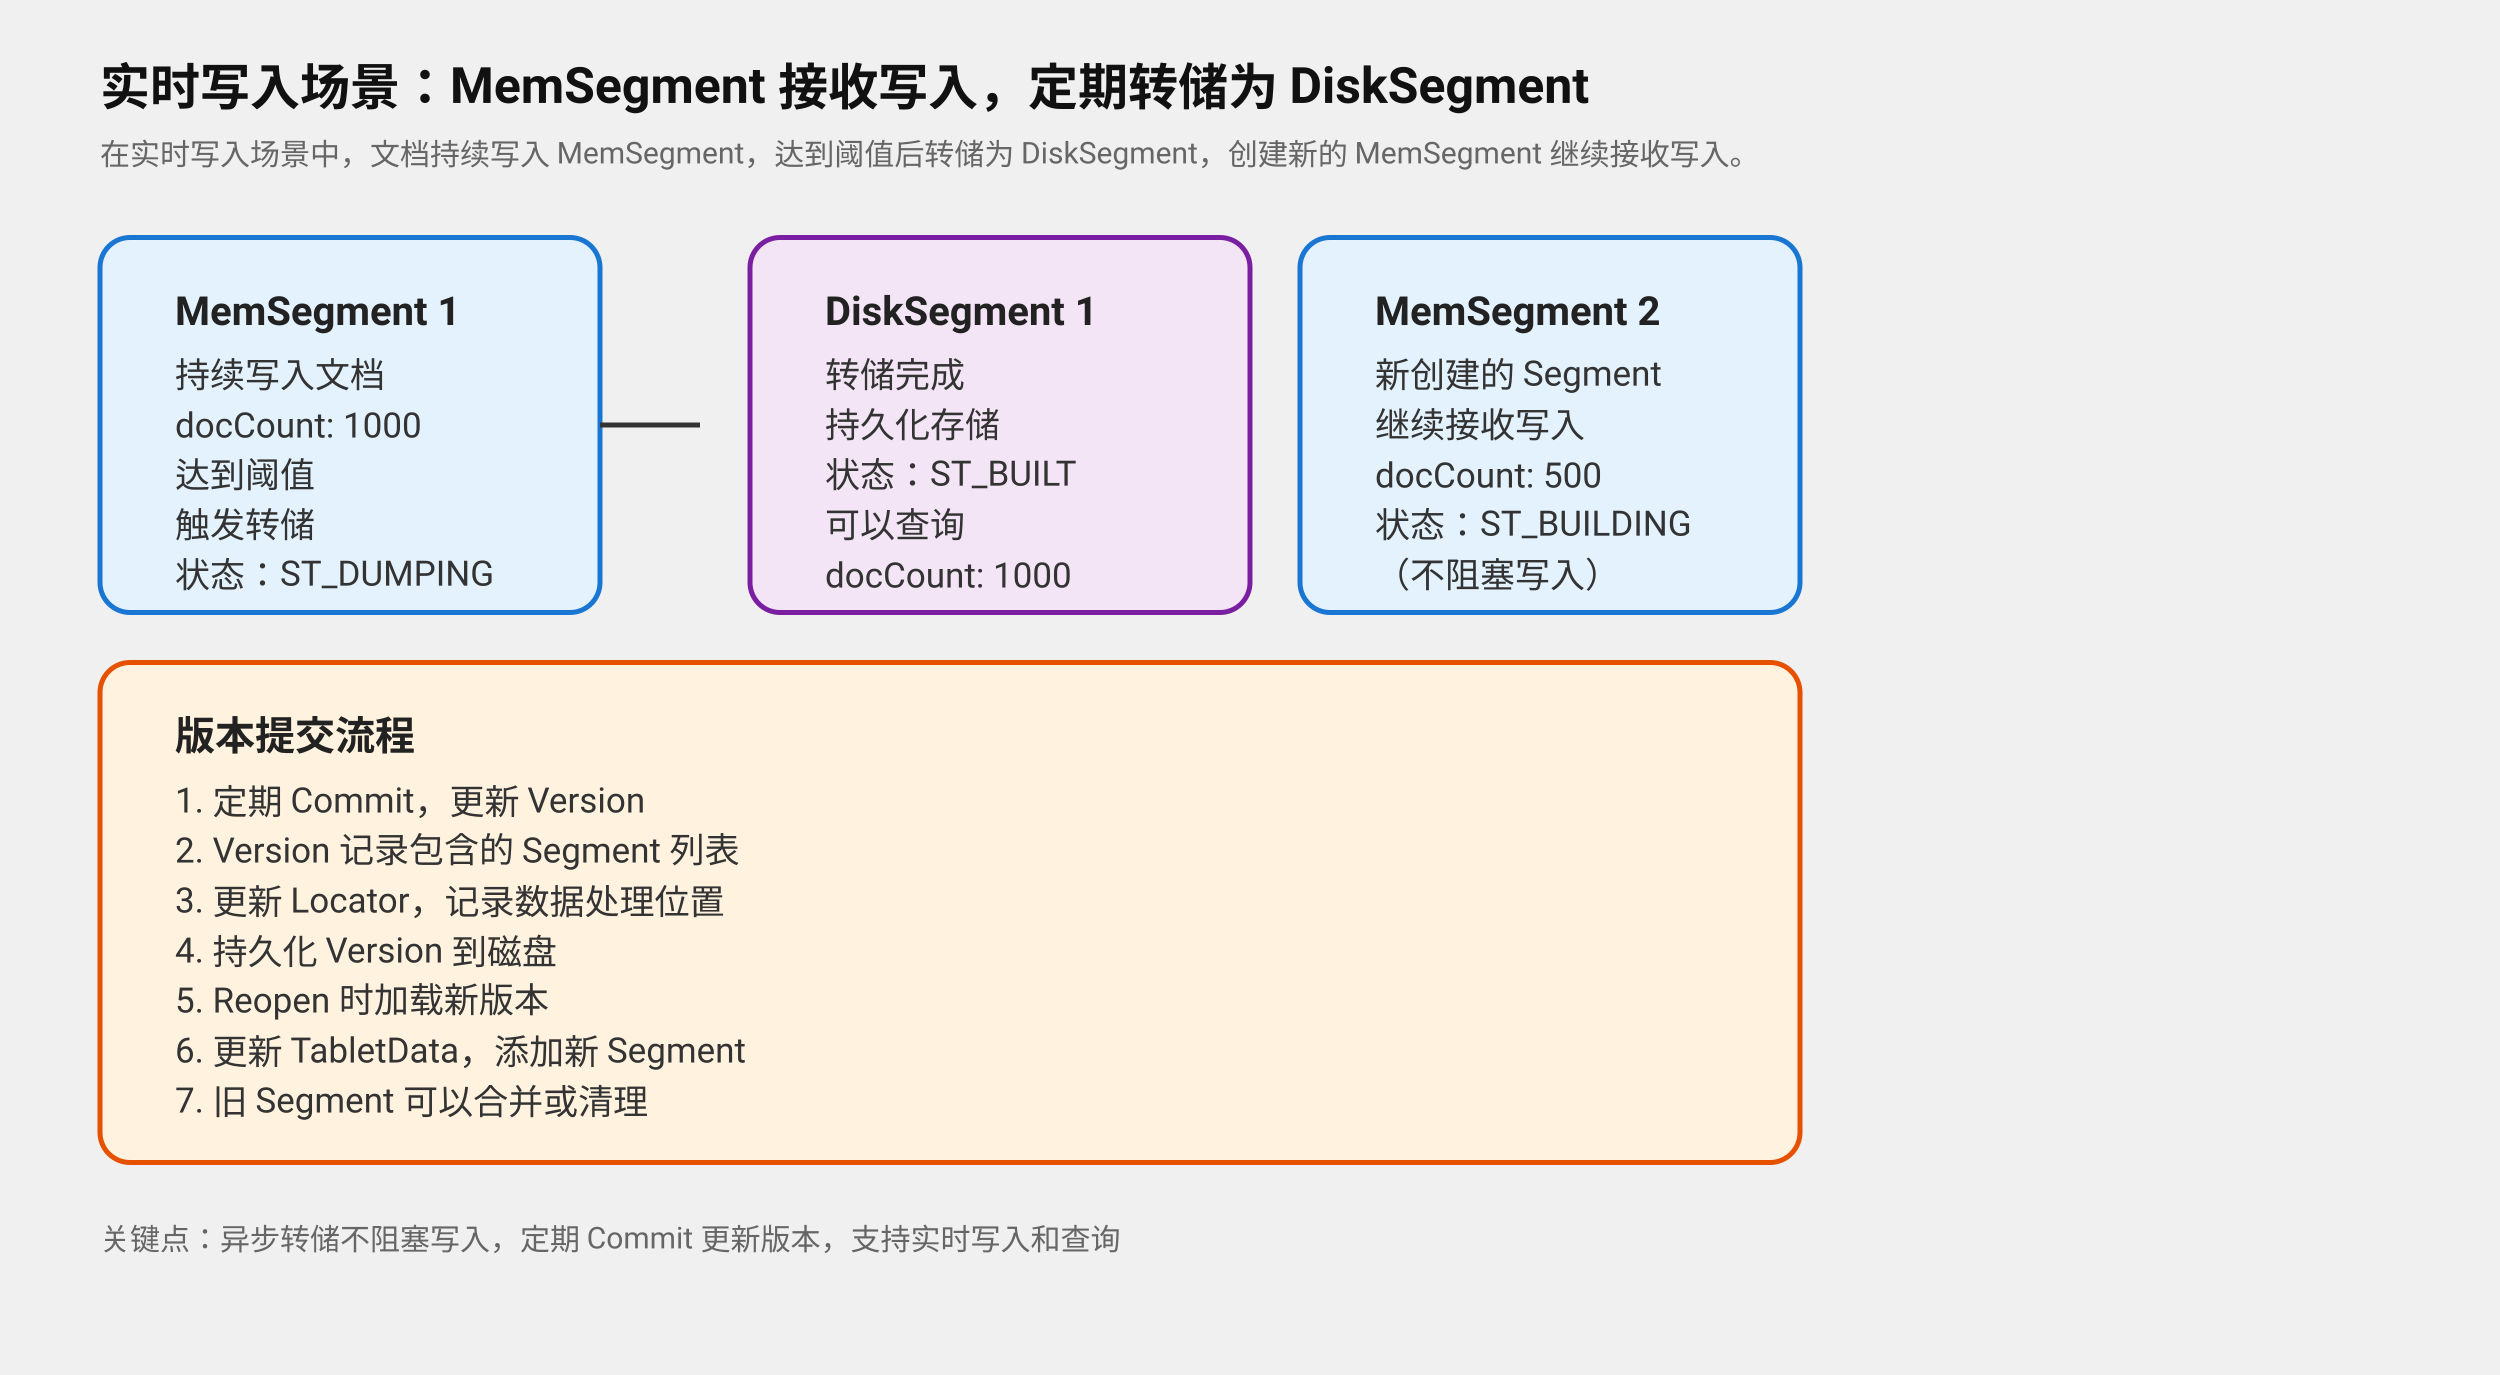
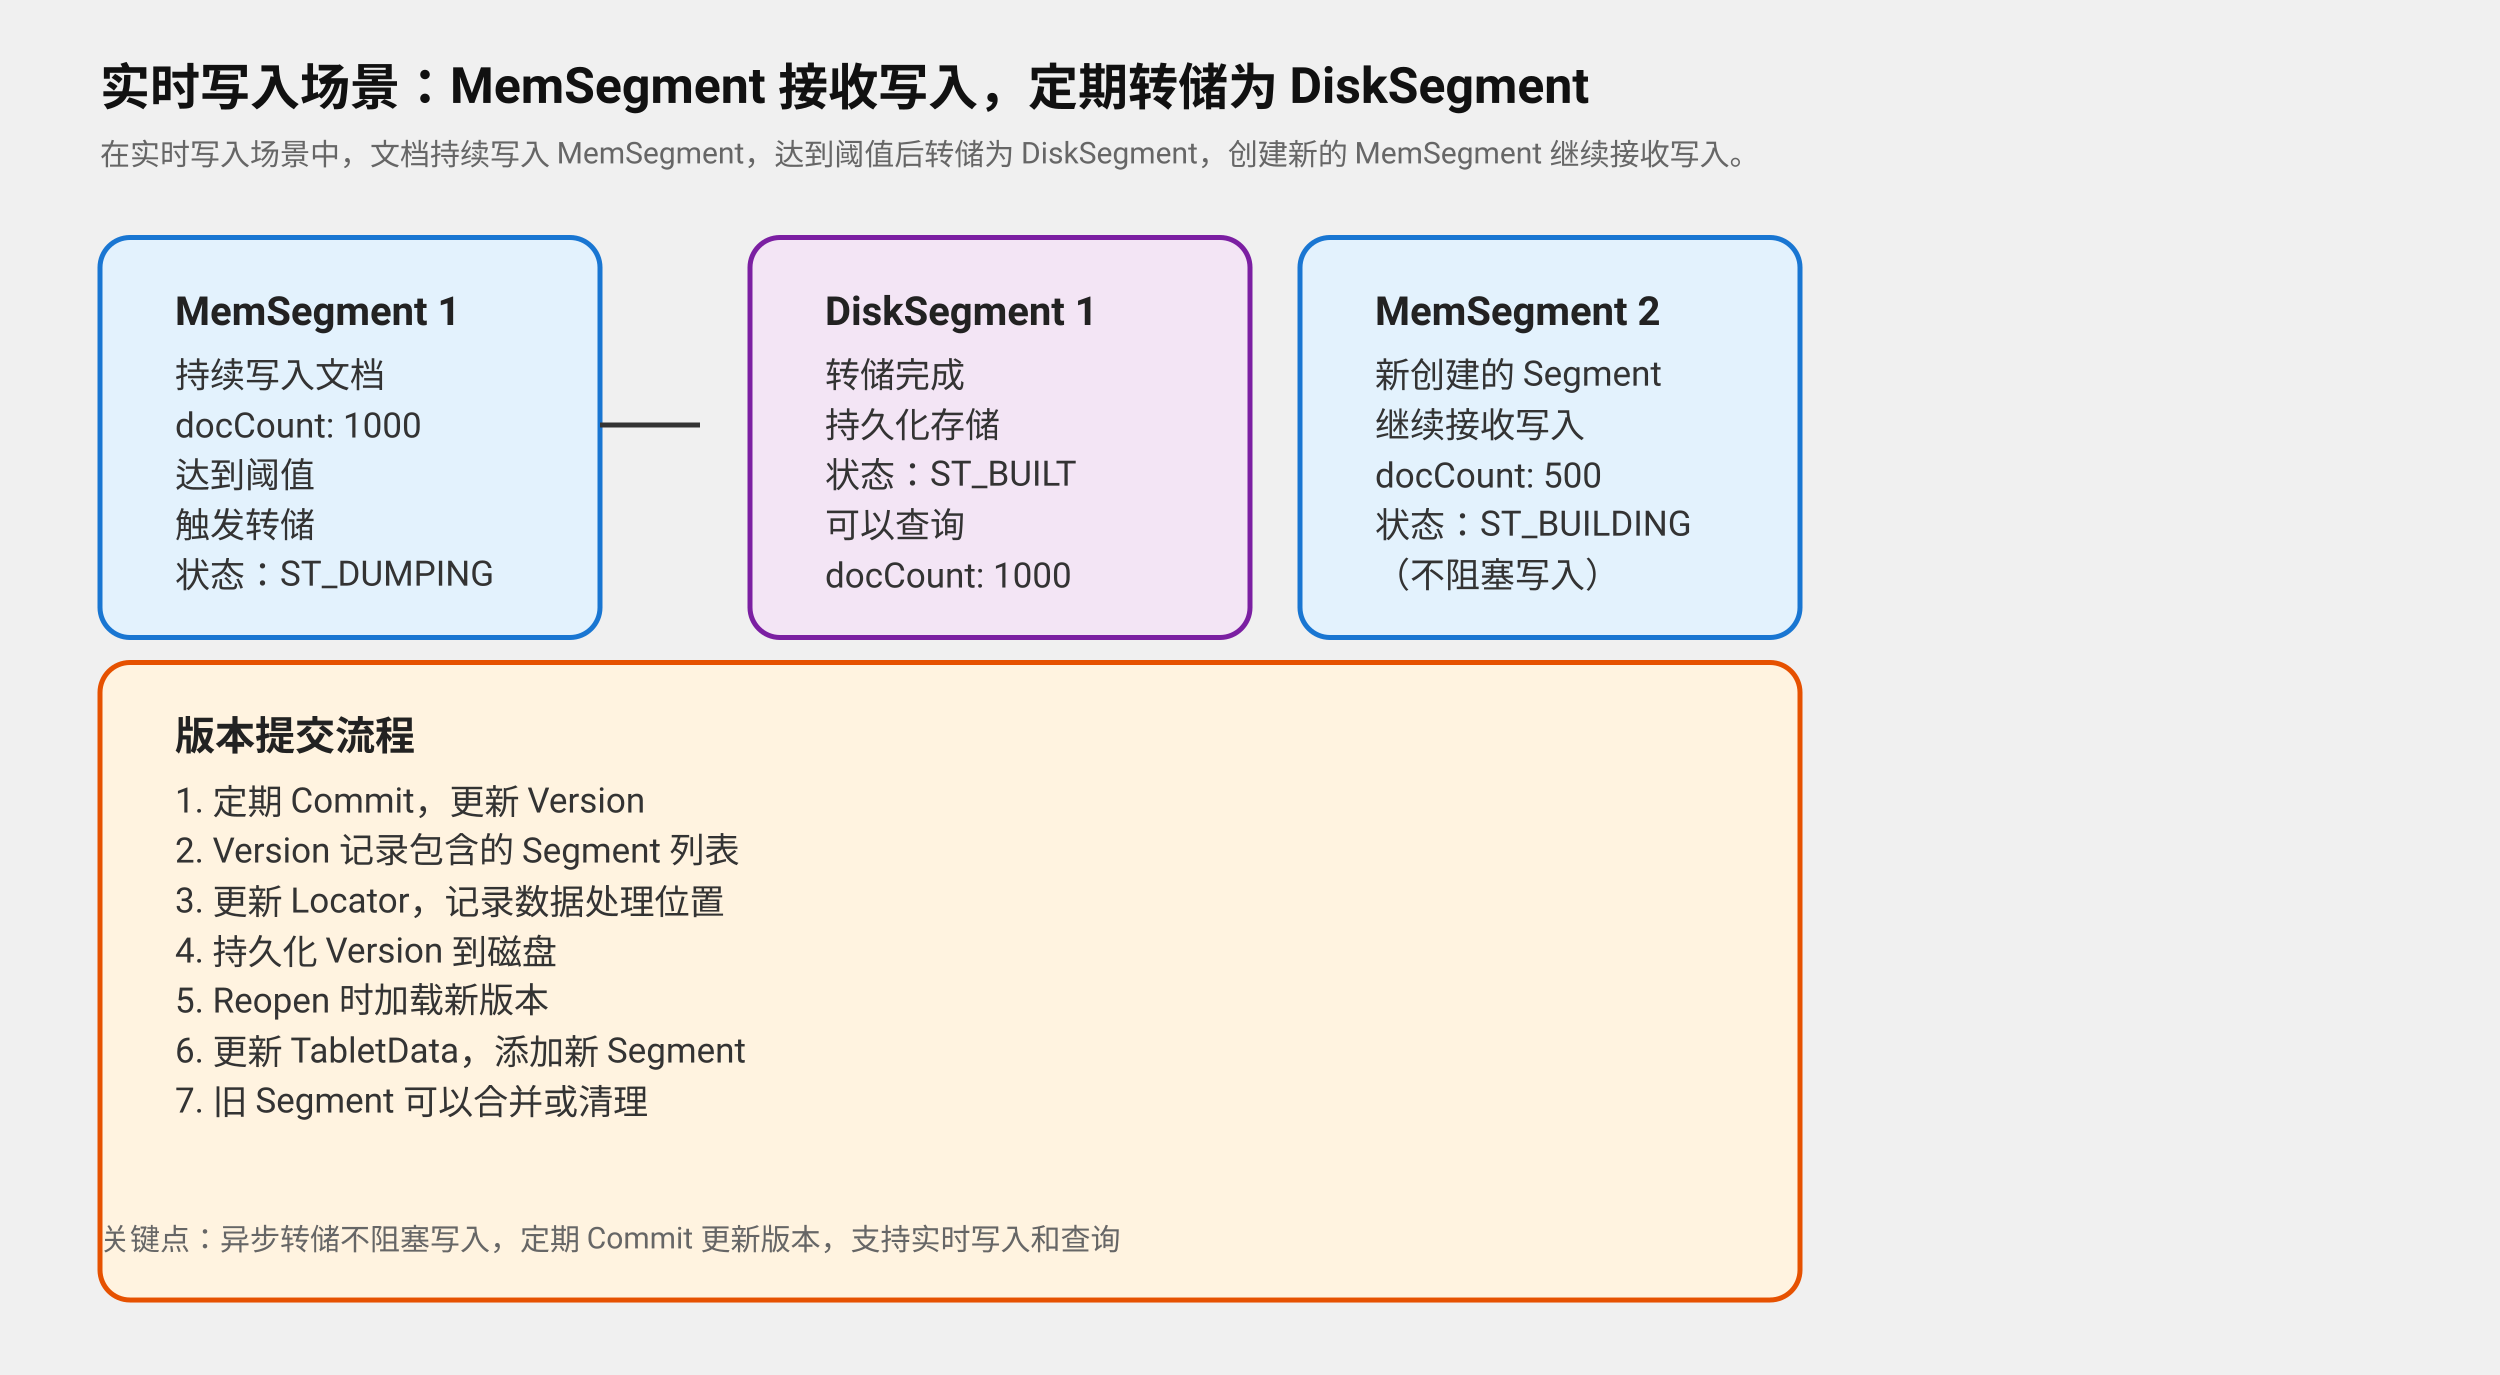
<svg xmlns="http://www.w3.org/2000/svg" viewBox="0 0 1000 550">
  <defs>
    <style>
      .box{fill:#fff;stroke:#333;stroke-width:2;rx:14}
      .title{font:700 20px -apple-system,BlinkMacSystemFont,"Segoe UI",Roboto,Arial;fill:#111}
      .h{font:600 16px -apple-system,BlinkMacSystemFont,"Segoe UI",Roboto,Arial;fill:#222}
      .t{font:14px -apple-system,BlinkMacSystemFont,"Segoe UI",Roboto,Arial;fill:#333}
      .muted{font:12px -apple-system,BlinkMacSystemFont,"Segoe UI",Roboto,Arial;fill:#666}
      .arrow{stroke:#333;stroke-width:2;fill:none;marker-end:url(#m)}
      .mem{fill:#e3f2fd;stroke:#1976d2;stroke-width:2;rx:12}
      .disk{fill:#f3e5f5;stroke:#7b1fa2;stroke-width:2;rx:12}
      .commit{fill:#fff3e0;stroke:#e65100;stroke-width:2;rx:12}
    </style>
    <marker id="m" viewBox="0 0 1000 550" refX="8" refY="5" markerWidth="7" markerHeight="7" orient="auto-start-reverse">
      <path d="M 0 0 L 10 5 L 0 10 z" fill="#333" />
    </marker>
  </defs>
  <text class="title" x="40" y="42">实时写入场景：MemSegment 接收写入，定期转储为 DiskSegment</text>
  <text class="muted" x="40" y="66">在实时写入场景中，文档持续写入 MemSegment，达到阈值后转储为 DiskSegment，创建新的 MemSegment 继续接收写入。</text>
-   <rect class="mem" x="40" y="95" width="200" height="150" />
+   <rect class="mem" x="40" y="95" width="200" height="160.0" />
  <text class="h" x="70" y="130">MemSegment 1</text>
  <text class="t" x="70" y="155">持续写入文档</text>
  <text class="t" x="70" y="175">docCount: 1000</text>
  <text class="t" x="70" y="195">达到阈值</text>
  <text class="t" x="70" y="215">触发转储</text>
  <text class="t" x="70" y="235">状态：ST_DUMPING</text>
  <path class="arrow" d="M 240 170 L 280 170" />
-   <rect class="disk" x="300" y="95" width="200" height="150" />
+   <rect class="disk" x="300" y="95" width="200" height="160.0" />
  <text class="h" x="330" y="130">DiskSegment 1</text>
  <text class="t" x="330" y="155">转储完成</text>
  <text class="t" x="330" y="175">持久化存储</text>
  <text class="t" x="330" y="195">状态：ST_BUILT</text>
  <text class="t" x="330" y="215">可以查询</text>
  <text class="t" x="330" y="235">docCount: 1000</text>
-   <rect class="mem" x="520" y="95" width="200" height="150" />
+   <rect class="mem" x="520" y="95" width="200" height="160.0" />
  <text class="h" x="550" y="130">MemSegment 2</text>
  <text class="t" x="550" y="155">新创建的 Segment</text>
  <text class="t" x="550" y="175">继续接收写入</text>
  <text class="t" x="550" y="195">docCount: 500</text>
  <text class="t" x="550" y="215">状态：ST_BUILDING</text>
  <text class="t" x="550" y="235">（不阻塞写入）</text>
-   <rect class="commit" x="40" y="265" width="680" height="200" />
+   <rect class="commit" x="40" y="265" width="680" height="255.0" />
  <text class="h" x="70" y="300">版本提交流程</text>
  <text class="t" x="70" y="325">1. 定期 Commit，更新 Version</text>
  <text class="t" x="70" y="345">2. Version 记录包含的 Segment 列表</text>
  <text class="t" x="70" y="365">3. 更新 Locator，记录数据处理位置</text>
  <text class="t" x="70" y="385">4. 持久化 Version 到磁盘</text>
  <text class="t" x="70" y="405">5. Reopen 时加载新版本</text>
  <text class="t" x="70" y="425">6. 更新 TabletData，添加新 Segment</text>
  <text class="t" x="70" y="445">7. 旧 Segment 可以合并或清理</text>
  <text class="muted" x="40" y="500">关键点：异步转储不阻塞写入，定期 Commit 更新版本，支持实时写入和查询</text>
</svg>
